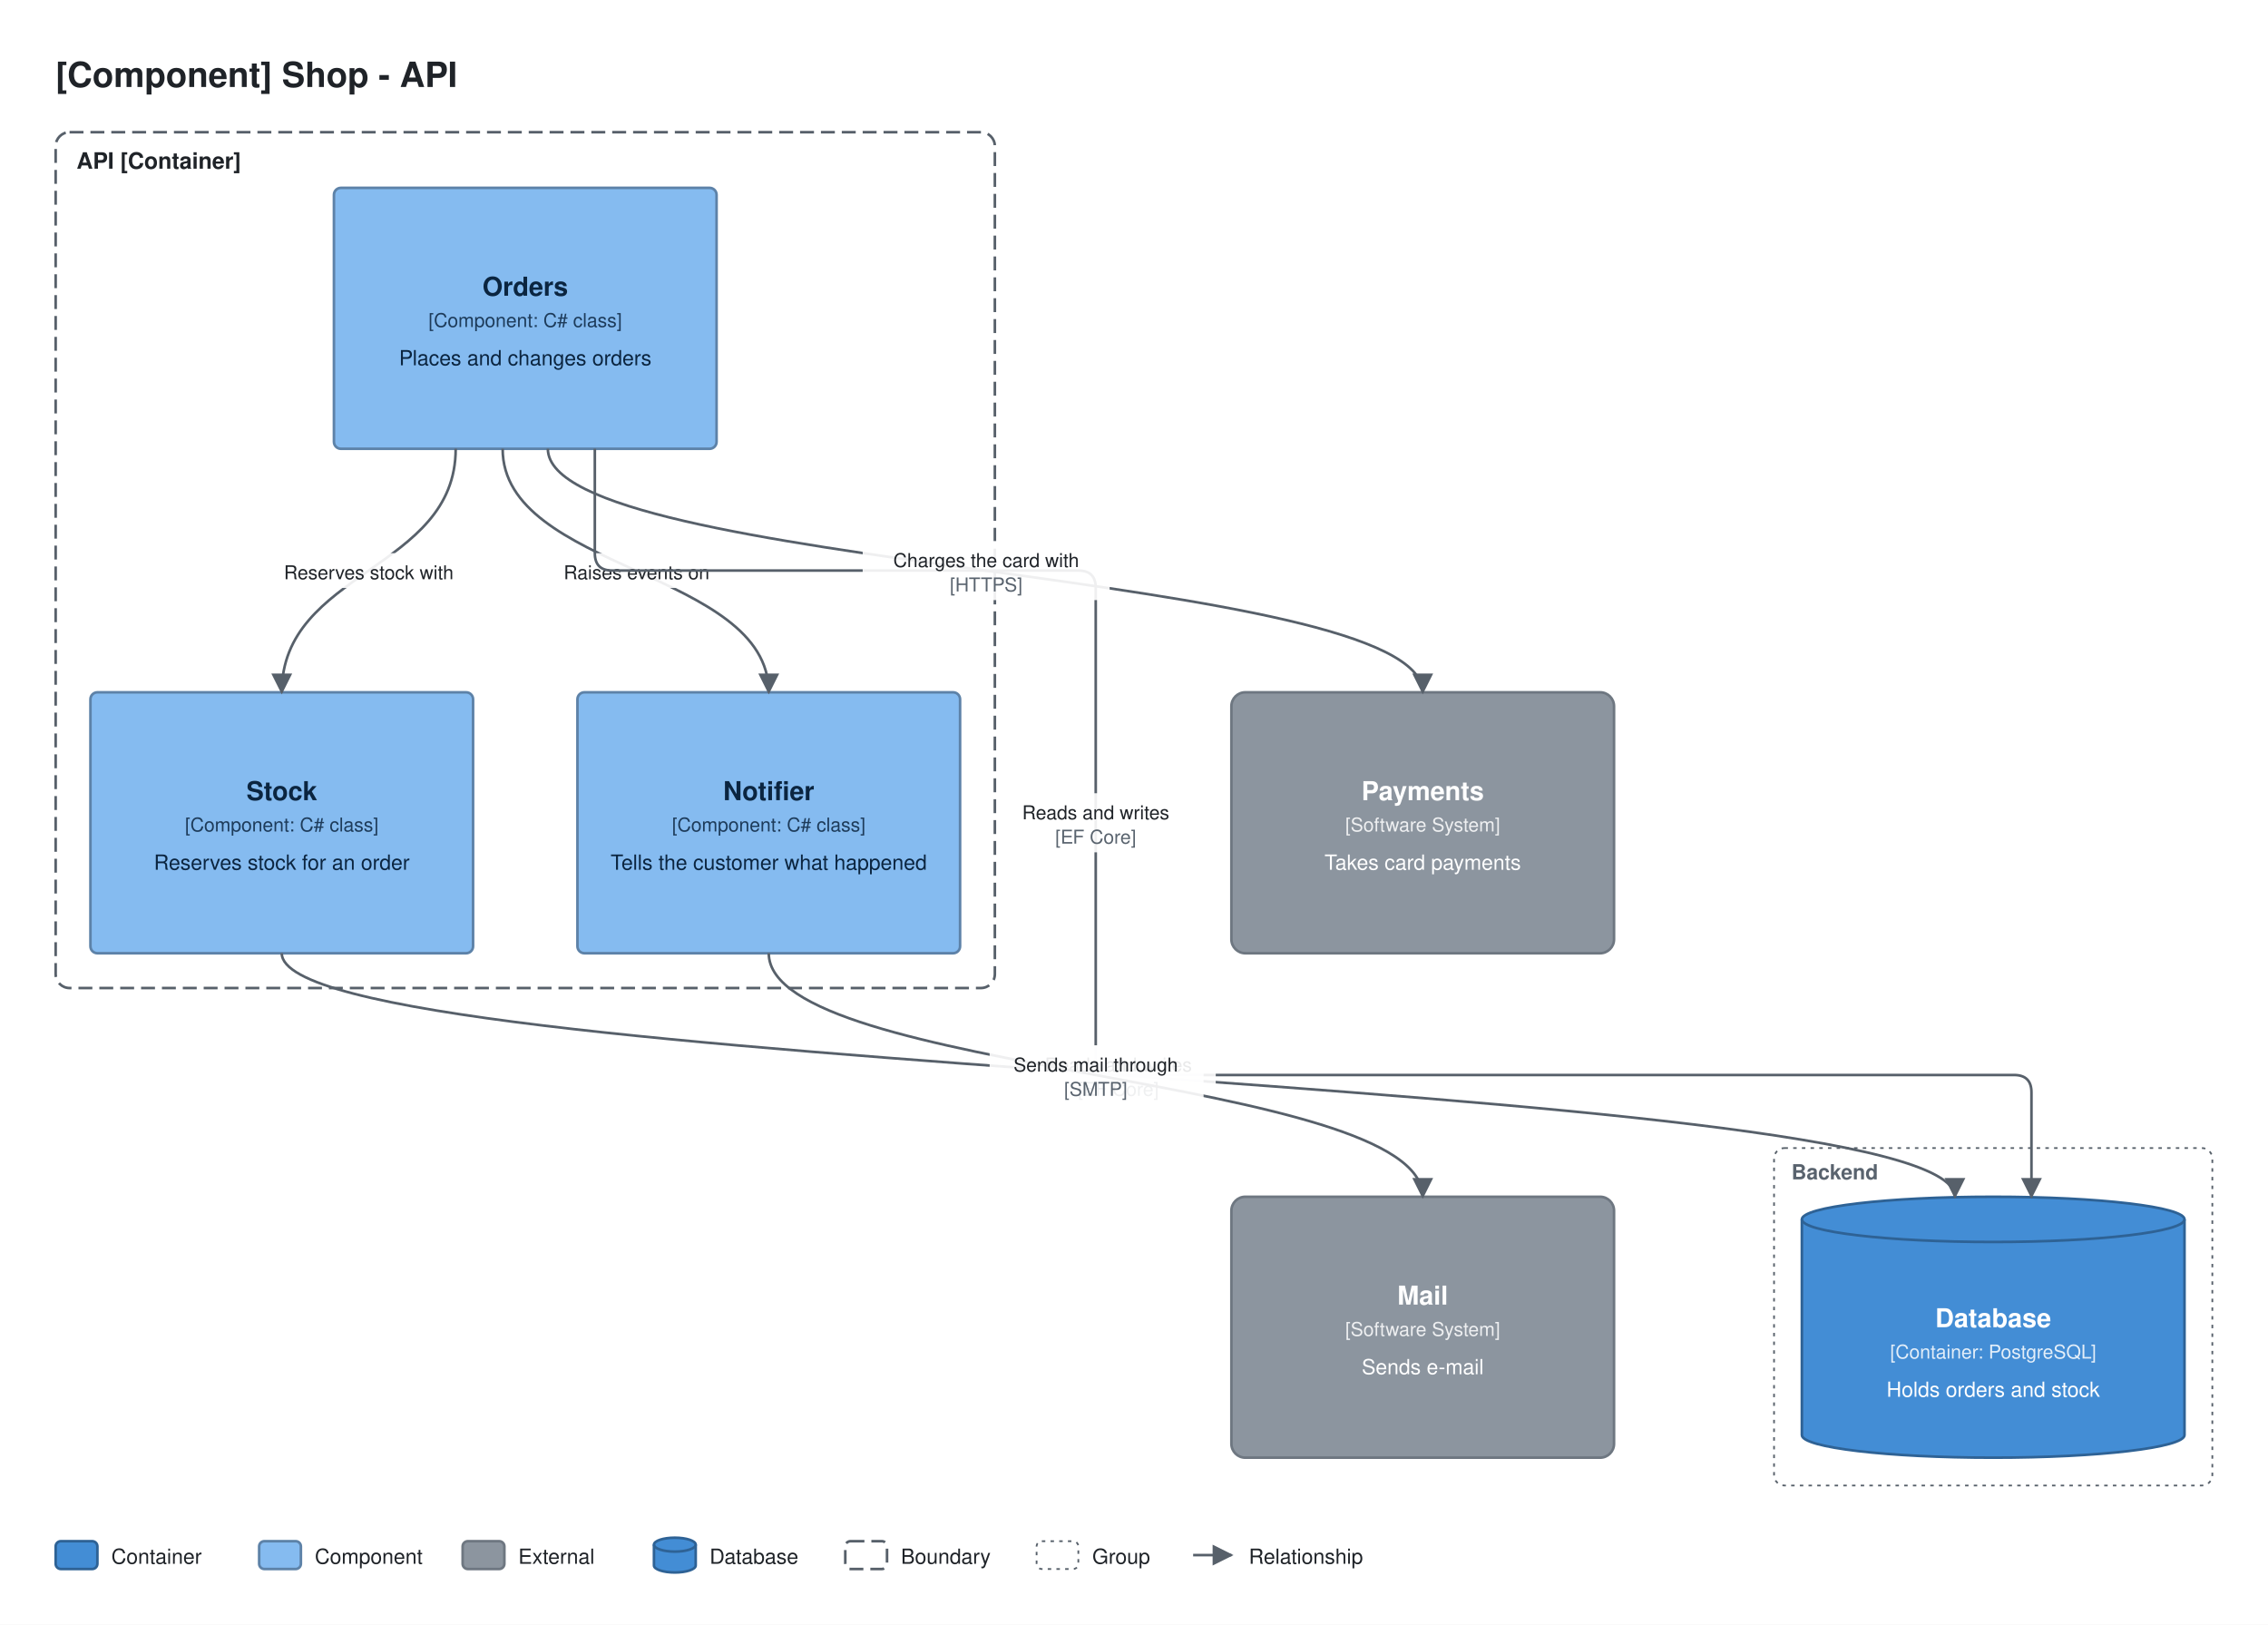
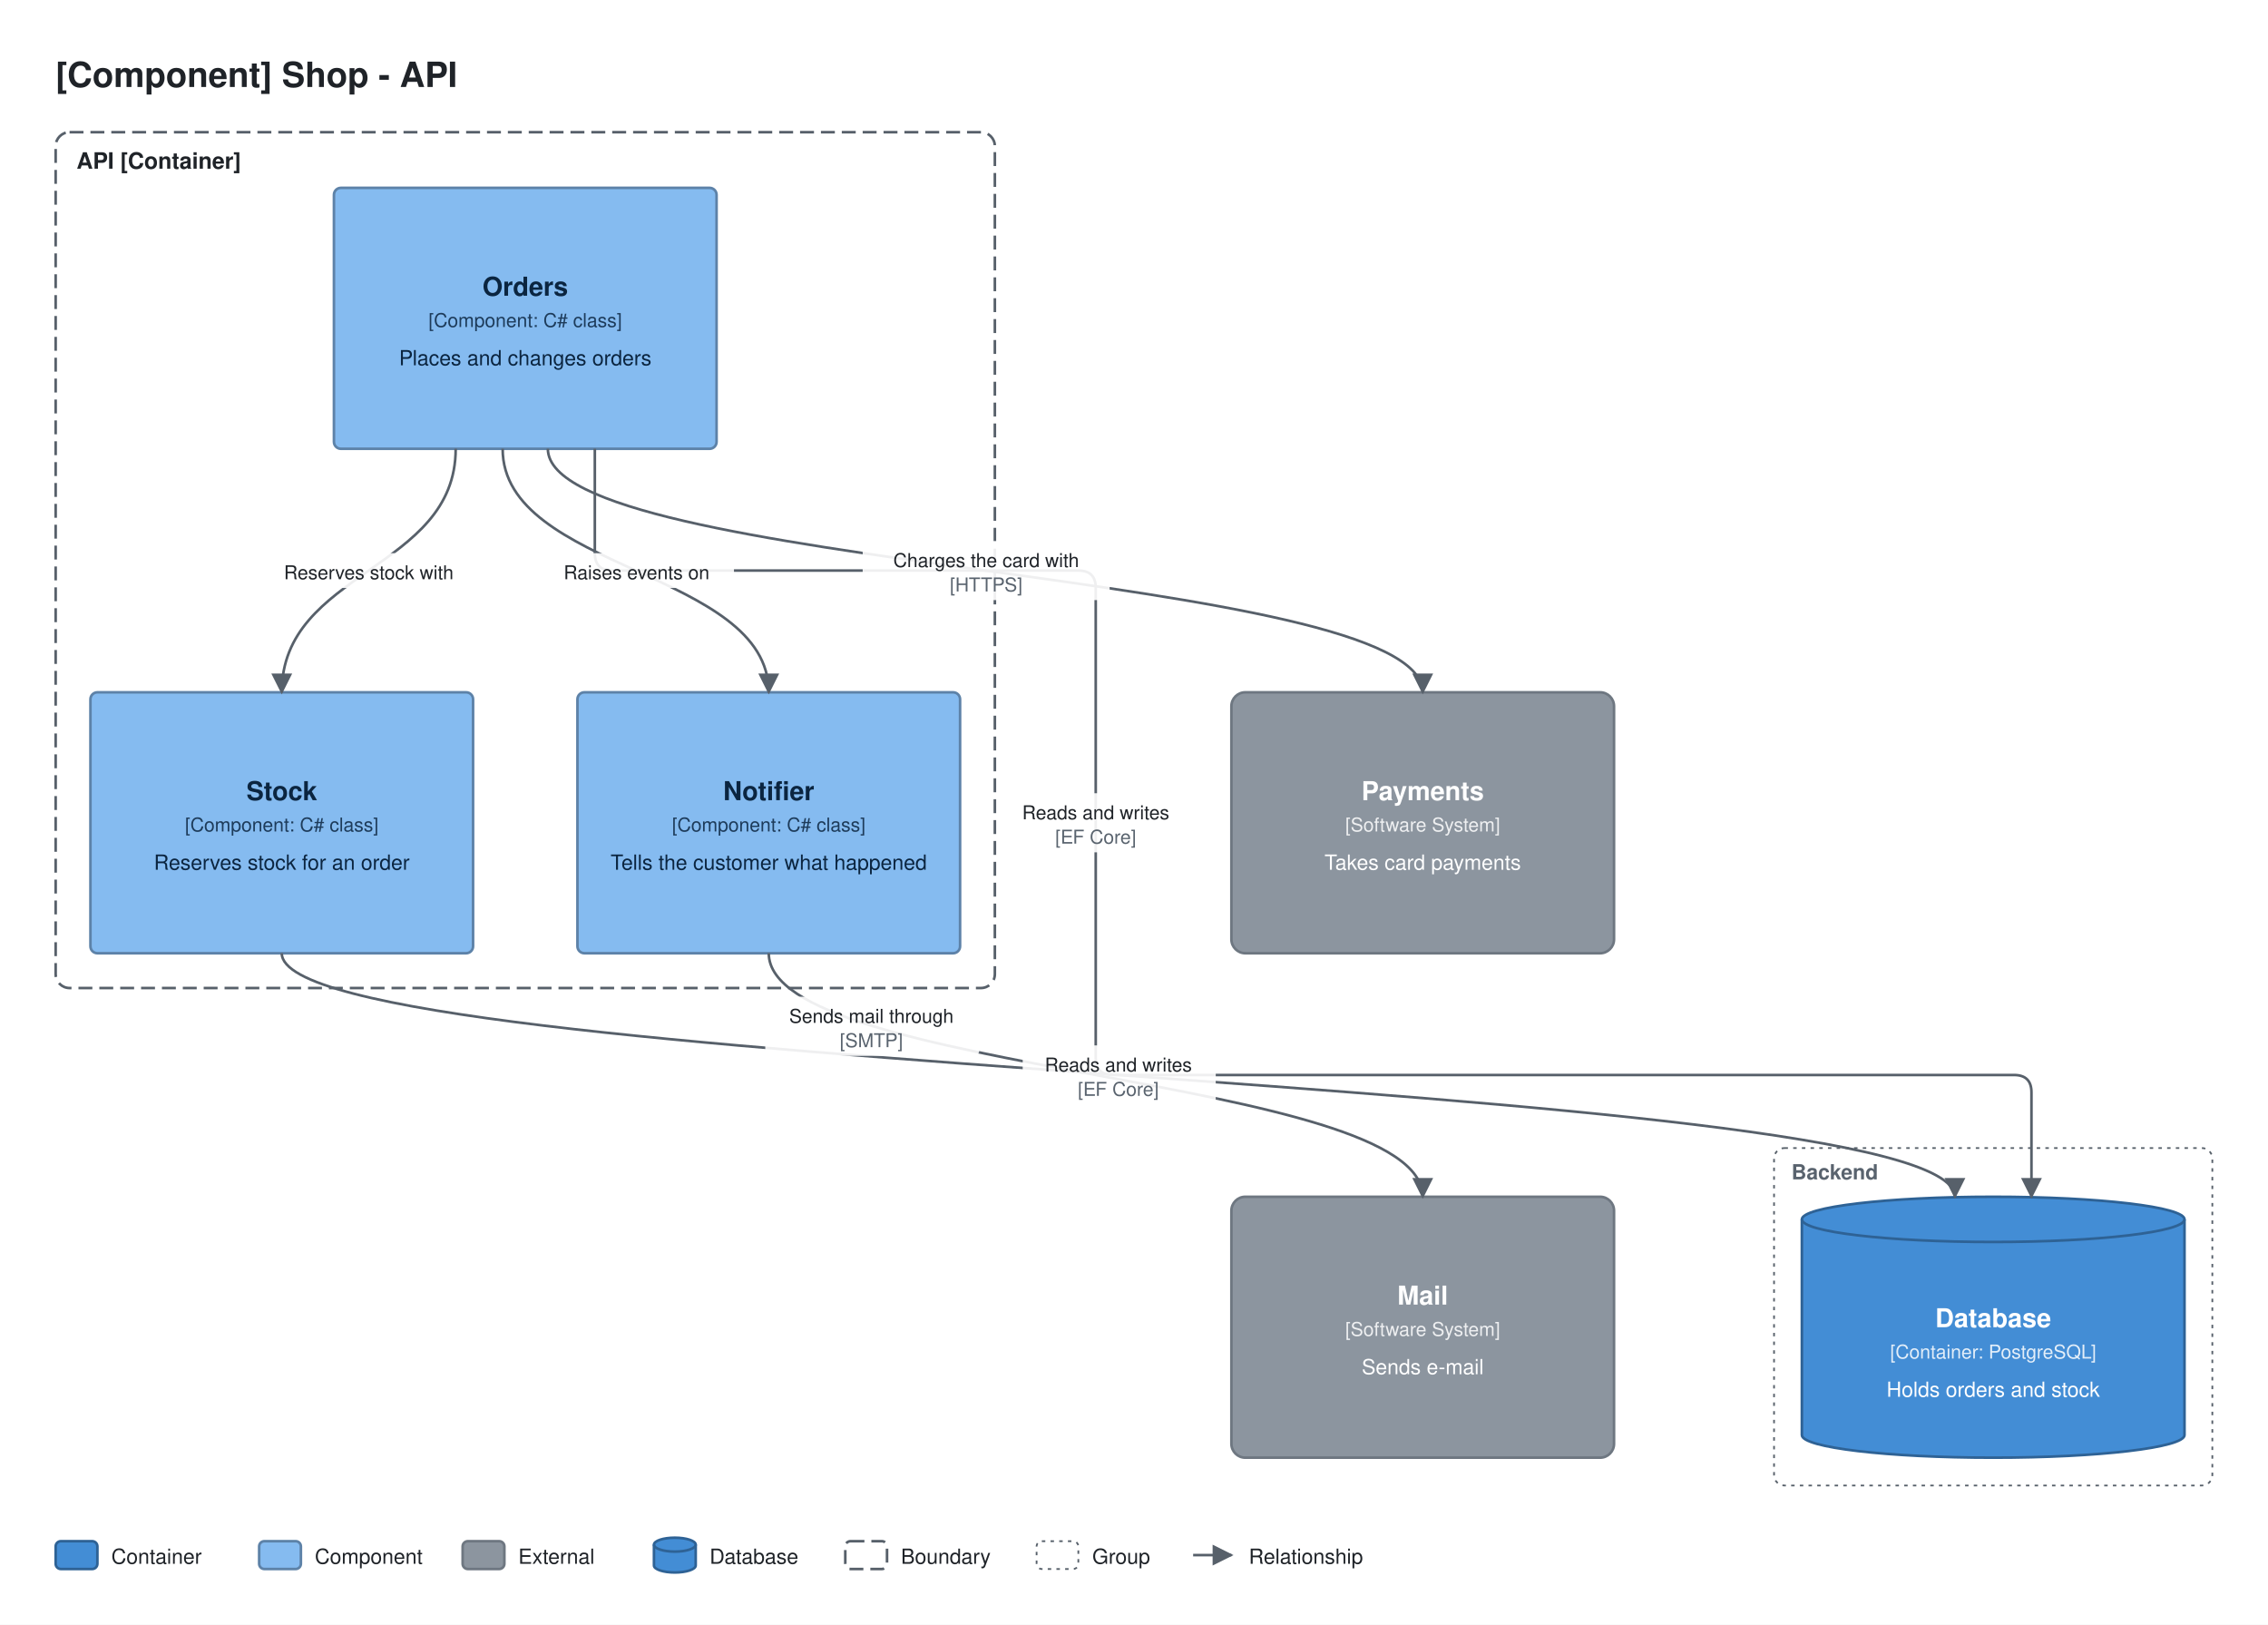
<svg xmlns="http://www.w3.org/2000/svg" width="1304" height="934" viewBox="0 0 1304 934" font-family="Segoe UI, Helvetica, Arial, sans-serif" role="img" aria-label="[Component] Shop - API">
  <style>
@media (prefers-color-scheme: dark) {
  .c4-bg{fill:#0d1117}
  .c4-ink{fill:#e6edf3}
  .c4-muted{fill:#9198a1}
  .c4-line{stroke:#9198a1}
  .c4-head{fill:#9198a1}
  .c4-edge{stroke:#9198a1}
  .c4-fill-person{fill:#1d5c99;stroke:#6ea2d8}
  .c4-rim-person{stroke:#6ea2d8}
  .c4-ink-person{fill:#ffffff}
  .c4-fill-softwareSystem{fill:#1b6ec2;stroke:#78aee6}
  .c4-rim-softwareSystem{stroke:#78aee6}
  .c4-ink-softwareSystem{fill:#ffffff}
  .c4-fill-container{fill:#2f73b5;stroke:#8dbbea}
  .c4-rim-container{stroke:#8dbbea}
  .c4-ink-container{fill:#ffffff}
  .c4-fill-component{fill:#2a5d8f;stroke:#9cc4ee}
  .c4-rim-component{stroke:#9cc4ee}
  .c4-ink-component{fill:#ffffff}
  .c4-fill-external{fill:#484f58;stroke:#8b949e}
  .c4-rim-external{stroke:#8b949e}
  .c4-ink-external{fill:#ffffff}
}
</style>
  <defs>
    <marker id="c4-components-arrow" viewBox="0 0 10 10" refX="9" refY="5" markerWidth="8" markerHeight="8" orient="auto-start-reverse">
      <path class="c4-head" fill="#57606a" d="M0 0L10 5L0 10Z" />
    </marker>
  </defs>
  <rect class="c4-bg" fill="#ffffff" x="0" y="0" width="1304" height="934" />
  <text class="c4-ink" fill="#1f2328" x="32" y="50" font-size="20" font-weight="600">[Component] Shop - API</text>
  <g transform="translate(52 108)">
    <rect class="c4-edge" fill="none" stroke="#57606a" stroke-width="1" stroke-dasharray="2 3" x="968" y="552" width="252" height="194" rx="6" />
    <text class="c4-muted" fill="#59636e" x="978" y="570" font-size="12" font-weight="600">Backend</text>
    <rect class="c4-edge" fill="none" stroke="#57606a" stroke-width="1.5" stroke-dasharray="8 4" x="-20" y="-32" width="540" height="492" rx="8" />
    <text class="c4-ink" fill="#1f2328" x="-8" y="-11" font-size="13" font-weight="600">API [Container]</text>
    <g data-element="shop.api.orders">
      <rect class="c4-fill-component" fill="#85bbf0" stroke="#5d82a8" stroke-width="1.5" x="140" y="0" width="220" height="150" rx="4" />
      <text class="c4-ink-component" fill="#0b2540" x="250" y="62" font-size="15" font-weight="600" text-anchor="middle">Orders</text>
      <text class="c4-ink-component" fill="#0b2540" x="250" y="80" font-size="11" text-anchor="middle" opacity="0.85">[Component: C# class]</text>
      <text class="c4-ink-component" fill="#0b2540" x="250" y="102" font-size="12" text-anchor="middle">Places and changes orders</text>
    </g>
    <g data-element="shop.api.stock">
      <rect class="c4-fill-component" fill="#85bbf0" stroke="#5d82a8" stroke-width="1.5" x="0" y="290" width="220" height="150" rx="4" />
      <text class="c4-ink-component" fill="#0b2540" x="110" y="352" font-size="15" font-weight="600" text-anchor="middle">Stock</text>
      <text class="c4-ink-component" fill="#0b2540" x="110" y="370" font-size="11" text-anchor="middle" opacity="0.85">[Component: C# class]</text>
      <text class="c4-ink-component" fill="#0b2540" x="110" y="392" font-size="12" text-anchor="middle">Reserves stock for an order</text>
    </g>
    <g data-element="shop.api.notify">
      <rect class="c4-fill-component" fill="#85bbf0" stroke="#5d82a8" stroke-width="1.5" x="280" y="290" width="220" height="150" rx="4" />
      <text class="c4-ink-component" fill="#0b2540" x="390" y="352" font-size="15" font-weight="600" text-anchor="middle">Notifier</text>
      <text class="c4-ink-component" fill="#0b2540" x="390" y="370" font-size="11" text-anchor="middle" opacity="0.85">[Component: C# class]</text>
      <text class="c4-ink-component" fill="#0b2540" x="390" y="392" font-size="12" text-anchor="middle">Tells the customer what happened</text>
    </g>
    <g data-element="shop.db">
      <path class="c4-fill-container" fill="#438dd5" stroke="#2e6295" stroke-width="1.5" d="M984 593L984 717A110 13 0 0 0 1204 717L1204 593A110 13 0 0 0 984 593Z" />
      <path class="c4-rim-container" fill="none" stroke="#2e6295" stroke-width="1.5" d="M984 593A110 13 0 0 0 1204 593" />
      <text class="c4-ink-container" fill="#ffffff" x="1094" y="655" font-size="15" font-weight="600" text-anchor="middle">Database</text>
      <text class="c4-ink-container" fill="#ffffff" x="1094" y="673" font-size="11" text-anchor="middle" opacity="0.85">[Container: PostgreSQL]</text>
      <text class="c4-ink-container" fill="#ffffff" x="1094" y="695" font-size="12" text-anchor="middle">Holds orders and stock</text>
    </g>
    <g data-element="mail">
      <rect class="c4-fill-external" fill="#8c959f" stroke="#6e7781" stroke-width="1.5" x="656" y="580" width="220" height="150" rx="8" />
      <text class="c4-ink-external" fill="#ffffff" x="766" y="642" font-size="15" font-weight="600" text-anchor="middle">Mail</text>
      <text class="c4-ink-external" fill="#ffffff" x="766" y="660" font-size="11" text-anchor="middle" opacity="0.85">[Software System]</text>
      <text class="c4-ink-external" fill="#ffffff" x="766" y="682" font-size="12" text-anchor="middle">Sends e-mail</text>
    </g>
    <g data-element="payments">
      <rect class="c4-fill-external" fill="#8c959f" stroke="#6e7781" stroke-width="1.5" x="656" y="290" width="220" height="150" rx="8" />
      <text class="c4-ink-external" fill="#ffffff" x="766" y="352" font-size="15" font-weight="600" text-anchor="middle">Payments</text>
      <text class="c4-ink-external" fill="#ffffff" x="766" y="370" font-size="11" text-anchor="middle" opacity="0.85">[Software System]</text>
      <text class="c4-ink-external" fill="#ffffff" x="766" y="392" font-size="12" text-anchor="middle">Takes card payments</text>
    </g>
    <g data-relationship="shop.api.orders -&gt; shop.api.stock">
      <path class="c4-line" fill="none" stroke="#57606a" stroke-width="1.5" marker-end="url(#c4-components-arrow)" d="M210 150C210 220 110 220 110 290" />
+     </g>
+     <g data-relationship="shop.api.orders -&gt; shop.api.notify">
+       <path class="c4-line" fill="none" stroke="#57606a" stroke-width="1.5" marker-end="url(#c4-components-arrow)" d="M237 150C237 220 390 220 390 290" />
+     </g>
+     <g data-relationship="shop.api.orders -&gt; shop.db">
+       <path class="c4-line" fill="none" stroke="#57606a" stroke-width="1.5" marker-end="url(#c4-components-arrow)" d="M290 150L290 210Q290 220 300 220L568 220Q578 220 578 230L578 500Q578 510 588 510L1106 510Q1116 510 1116 520L1116 580" />
+     </g>
+     <g data-relationship="shop.api.stock -&gt; shop.db">
+       <path class="c4-line" fill="none" stroke="#57606a" stroke-width="1.5" marker-end="url(#c4-components-arrow)" d="M110 440C110 510 1072 510 1072 580" />
+     </g>
+     <g data-relationship="shop.api.notify -&gt; mail">
+       <path class="c4-line" fill="none" stroke="#57606a" stroke-width="1.5" marker-end="url(#c4-components-arrow)" d="M390 440C390 510 766 510 766 580" />
+     </g>
+     <g data-relationship="shop.api.orders -&gt; payments">
+       <path class="c4-line" fill="none" stroke="#57606a" stroke-width="1.5" marker-end="url(#c4-components-arrow)" d="M263 150C263 220 766 220 766 290" />
+     </g>
+     <g class="c4-label" data-relationship="shop.api.orders -&gt; shop.api.stock">
      <rect class="c4-bg" fill="#ffffff" fill-opacity="0.9" x="95" y="210" width="130" height="20" rx="3" />
      <text class="c4-ink" fill="#1f2328" x="160" y="225" font-size="11" text-anchor="middle">Reserves stock with</text>
    </g>
-     <g data-relationship="shop.api.orders -&gt; shop.api.notify">
-       <path class="c4-line" fill="none" stroke="#57606a" stroke-width="1.5" marker-end="url(#c4-components-arrow)" d="M237 150C237 220 390 220 390 290" />
+     <g class="c4-label" data-relationship="shop.api.orders -&gt; shop.api.notify">
      <rect class="c4-bg" fill="#ffffff" fill-opacity="0.9" x="259" y="210" width="111" height="20" rx="3" />
      <text class="c4-ink" fill="#1f2328" x="314" y="225" font-size="11" text-anchor="middle">Raises events on</text>
    </g>
-     <g data-relationship="shop.api.orders -&gt; shop.db">
-       <path class="c4-line" fill="none" stroke="#57606a" stroke-width="1.5" marker-end="url(#c4-components-arrow)" d="M290 150L290 210Q290 220 300 220L568 220Q578 220 578 230L578 500Q578 510 588 510L1106 510Q1116 510 1116 520L1116 580" />
+     <g class="c4-label" data-relationship="shop.api.orders -&gt; shop.db">
      <rect class="c4-bg" fill="#ffffff" fill-opacity="0.9" x="523" y="348" width="111" height="34" rx="3" />
      <text class="c4-ink" fill="#1f2328" x="578" y="363" font-size="11" text-anchor="middle">Reads and writes</text>
      <text class="c4-muted" fill="#59636e" x="578" y="377" font-size="11" text-anchor="middle">[EF Core]</text>
    </g>
-     <g data-relationship="shop.api.stock -&gt; shop.db">
-       <path class="c4-line" fill="none" stroke="#57606a" stroke-width="1.5" marker-end="url(#c4-components-arrow)" d="M110 440C110 510 1072 510 1072 580" />
+     <g class="c4-label" data-relationship="shop.api.stock -&gt; shop.db">
      <rect class="c4-bg" fill="#ffffff" fill-opacity="0.9" x="536" y="493" width="111" height="34" rx="3" />
      <text class="c4-ink" fill="#1f2328" x="591" y="508" font-size="11" text-anchor="middle">Reads and writes</text>
      <text class="c4-muted" fill="#59636e" x="591" y="522" font-size="11" text-anchor="middle">[EF Core]</text>
    </g>
-     <g data-relationship="shop.api.notify -&gt; mail">
-       <path class="c4-line" fill="none" stroke="#57606a" stroke-width="1.5" marker-end="url(#c4-components-arrow)" d="M390 440C390 510 766 510 766 580" />
-       <rect class="c4-bg" fill="#ffffff" fill-opacity="0.9" x="517" y="493" width="123" height="34" rx="3" />
-       <text class="c4-ink" fill="#1f2328" x="578" y="508" font-size="11" text-anchor="middle">Sends mail through</text>
-       <text class="c4-muted" fill="#59636e" x="578" y="522" font-size="11" text-anchor="middle">[SMTP]</text>
+     <g class="c4-label" data-relationship="shop.api.notify -&gt; mail">
+       <rect class="c4-bg" fill="#ffffff" fill-opacity="0.9" x="388" y="465" width="123" height="34" rx="3" />
+       <text class="c4-ink" fill="#1f2328" x="449" y="480" font-size="11" text-anchor="middle">Sends mail through</text>
+       <text class="c4-muted" fill="#59636e" x="449" y="494" font-size="11" text-anchor="middle">[SMTP]</text>
    </g>
-     <g data-relationship="shop.api.orders -&gt; payments">
-       <path class="c4-line" fill="none" stroke="#57606a" stroke-width="1.5" marker-end="url(#c4-components-arrow)" d="M263 150C263 220 766 220 766 290" />
+     <g class="c4-label" data-relationship="shop.api.orders -&gt; payments">
      <rect class="c4-bg" fill="#ffffff" fill-opacity="0.9" x="444" y="203" width="142" height="34" rx="3" />
      <text class="c4-ink" fill="#1f2328" x="515" y="218" font-size="11" text-anchor="middle">Charges the card with</text>
      <text class="c4-muted" fill="#59636e" x="515" y="232" font-size="11" text-anchor="middle">[HTTPS]</text>
    </g>
  </g>
  <g class="c4-legend">
    <rect class="c4-fill-container" fill="#438dd5" stroke="#2e6295" stroke-width="1.5" x="32" y="886" width="24" height="16" rx="3" />
    <text class="c4-ink" fill="#1f2328" x="64" y="899" font-size="12">Container</text>
    <rect class="c4-fill-component" fill="#85bbf0" stroke="#5d82a8" stroke-width="1.5" x="149" y="886" width="24" height="16" rx="3" />
    <text class="c4-ink" fill="#1f2328" x="181" y="899" font-size="12">Component</text>
    <rect class="c4-fill-external" fill="#8c959f" stroke="#6e7781" stroke-width="1.5" x="266" y="886" width="24" height="16" rx="3" />
    <text class="c4-ink" fill="#1f2328" x="298" y="899" font-size="12">External</text>
    <path class="c4-fill-container" fill="#438dd5" stroke="#2e6295" stroke-width="1.5" d="M376 888L376 900A12 4 0 0 0 400 900L400 888A12 4 0 0 0 376 888Z" />
    <path class="c4-rim-container" fill="none" stroke="#2e6295" stroke-width="1.5" d="M376 888A12 4 0 0 0 400 888" />
    <text class="c4-ink" fill="#1f2328" x="408" y="899" font-size="12">Database</text>
    <rect class="c4-edge" fill="none" stroke="#57606a" stroke-width="1.5" stroke-dasharray="8 4" x="486" y="886" width="24" height="16" rx="3" />
    <text class="c4-ink" fill="#1f2328" x="518" y="899" font-size="12">Boundary</text>
    <rect class="c4-edge" fill="none" stroke="#57606a" stroke-width="1" stroke-dasharray="2 3" x="596" y="886" width="24" height="16" rx="3" />
    <text class="c4-ink" fill="#1f2328" x="628" y="899" font-size="12">Group</text>
    <path class="c4-line" fill="none" stroke="#57606a" stroke-width="1.5" marker-end="url(#c4-components-arrow)" d="M686 894L708 894" />
    <text class="c4-ink" fill="#1f2328" x="718" y="899" font-size="12">Relationship</text>
  </g>
</svg>
